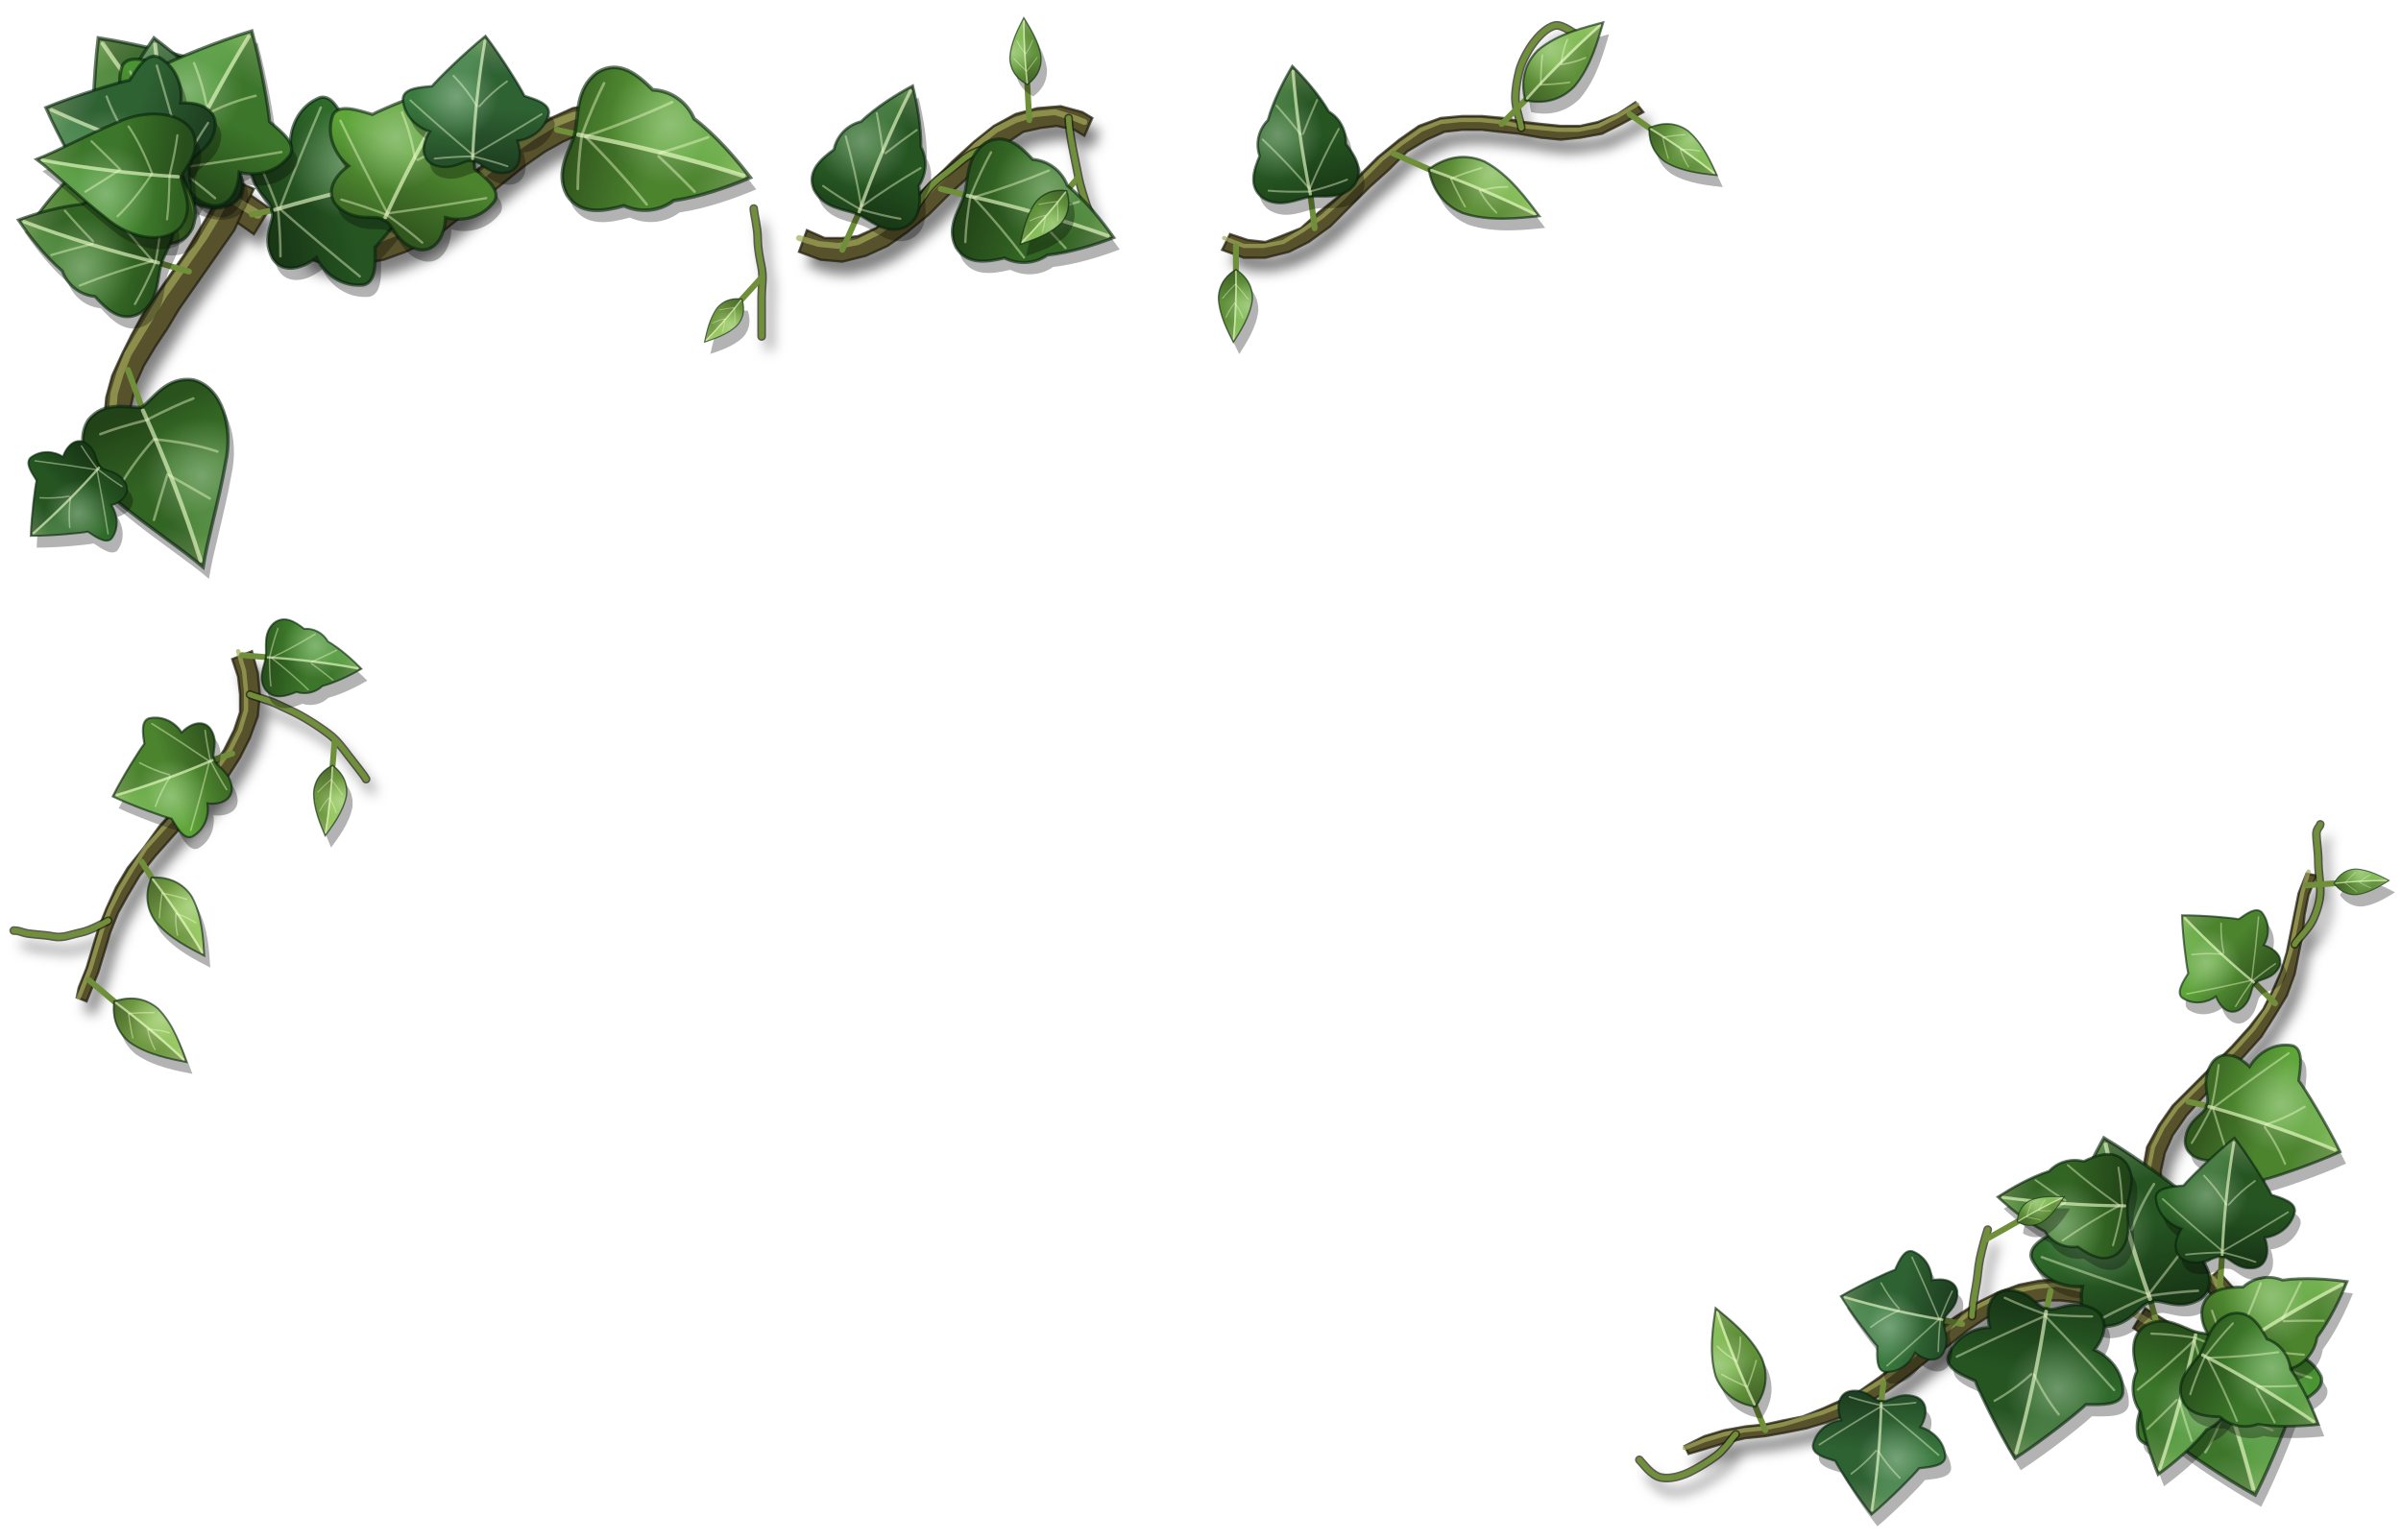
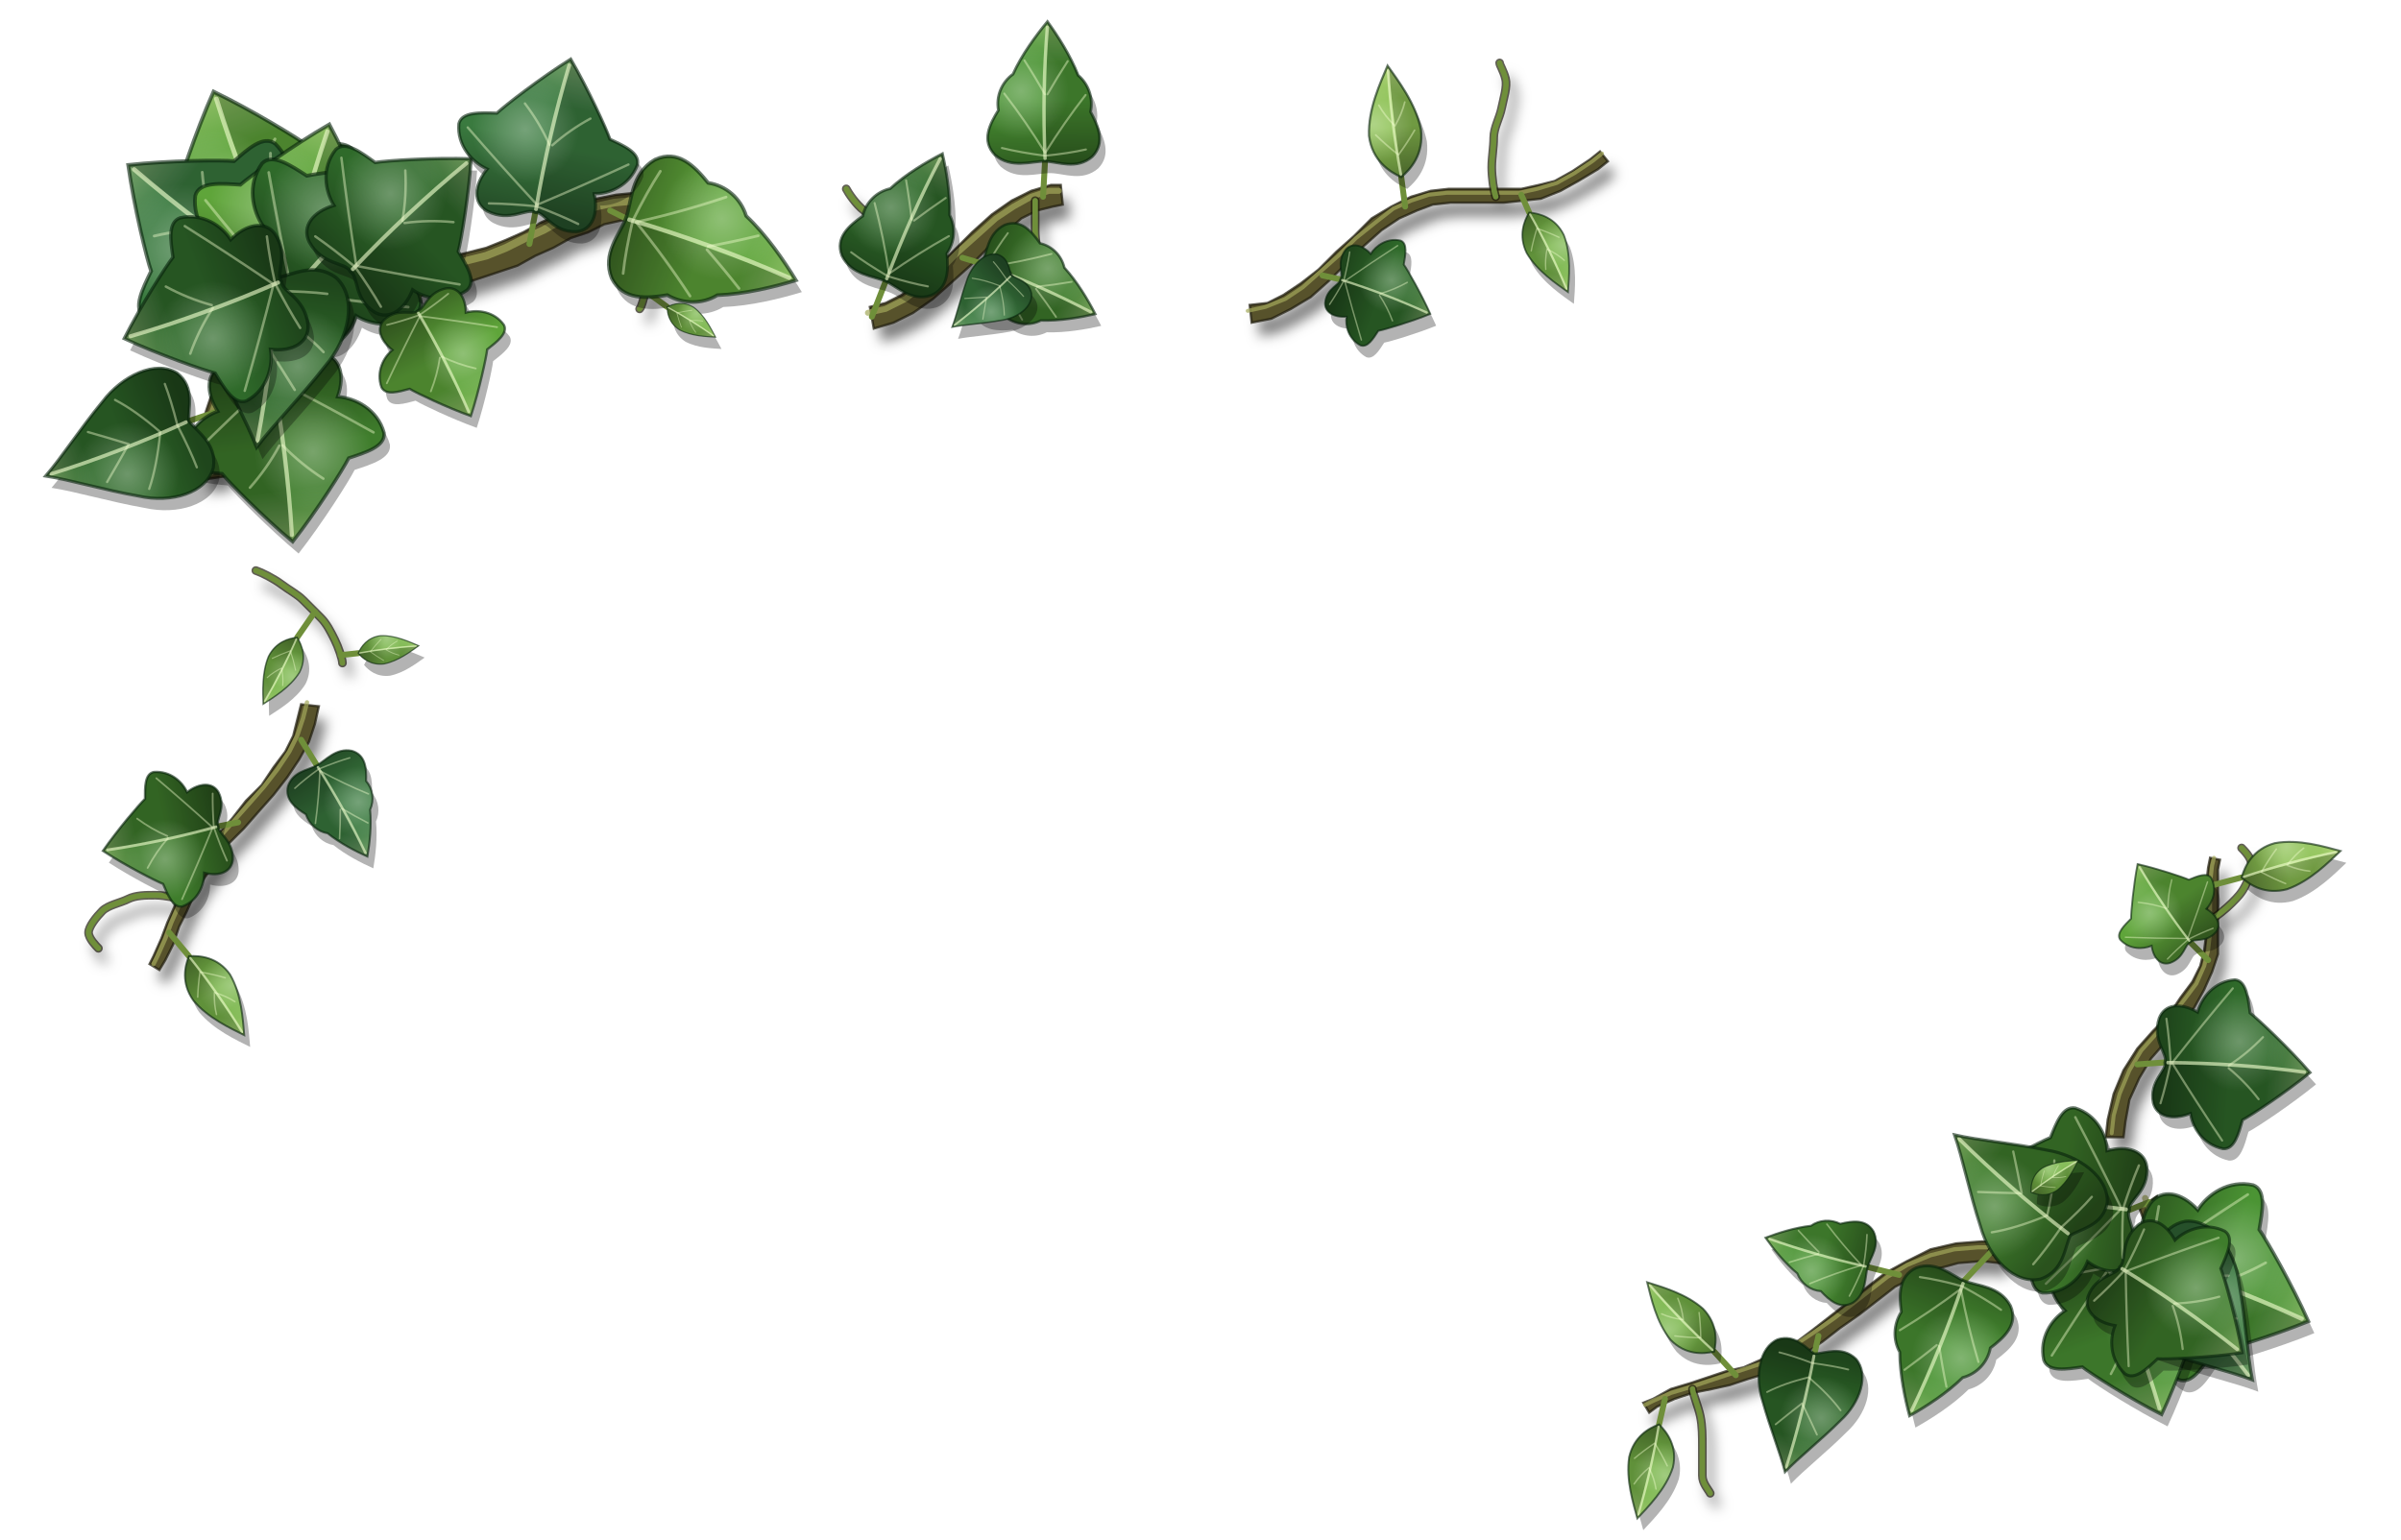
<svg xmlns="http://www.w3.org/2000/svg" viewBox="0 0 1220 782.5" preserveAspectRatio="none">
  <defs>
    <linearGradient id="lg" gradientUnits="userSpaceOnUse" x1="0" y1="0" x2="100" y2="0">
      <stop offset="0" stop-color="#000" stop-opacity=".34" />
      <stop offset=".45" stop-color="#000" stop-opacity="0" />
      <stop offset=".7" stop-color="#fff" stop-opacity="0" />
      <stop offset="1" stop-color="#fff7c0" stop-opacity=".3" />
    </linearGradient>
    <radialGradient id="ls" gradientUnits="userSpaceOnUse" cx="50" cy="-18" r="34">
      <stop offset="0" stop-color="#fff" stop-opacity=".3" />
      <stop offset="1" stop-color="#fff" stop-opacity="0" />
    </radialGradient>
    <path id="ivy5-s" d="M0 0C2 -6 -10 -14 -6 -30C-3 -40 8 -42 20 -36C22 -46 30 -58 44 -60C52 -60 54 -48 56 -38C62 -34 84 -16 100 0C84 15 62 32 56 35.7C54 45.1 52 56.4 44 56.4C30 54.5 22 43.2 20 33.8C8 39.5 -3 37.6 -6 28.2C-10 13.2 2 5.6 0 0Z" />
    <g id="ivy5">
      <path d="M0 0C2 -6 -10 -14 -6 -30C-3 -40 8 -42 20 -36C22 -46 30 -58 44 -60C52 -60 54 -48 56 -38C62 -34 84 -16 100 0C84 15 62 32 56 35.7C54 45.1 52 56.4 44 56.4C30 54.5 22 43.2 20 33.8C8 39.5 -3 37.6 -6 28.2C-10 13.2 2 5.6 0 0Z" />
      <path d="M0 0C2 -6 -10 -14 -6 -30C-3 -40 8 -42 20 -36C22 -46 30 -58 44 -60C52 -60 54 -48 56 -38C62 -34 84 -16 100 0C84 15 62 32 56 35.7C54 45.1 52 56.4 44 56.4C30 54.5 22 43.2 20 33.8C8 39.5 -3 37.6 -6 28.2C-10 13.2 2 5.6 0 0Z" fill="url(#lg)" />
      <path d="M100 0C84 15 62 32 56 35.7C54 45.1 52 56.4 44 56.4C30 54.5 22 43.2 20 33.8C8 39.5 -3 37.6 -6 28.2C-10 13.2 2 5.6 0 0Z" fill="#000" fill-opacity=".2" />
      <path d="M0 0C2 -6 -10 -14 -6 -30C-3 -40 8 -42 20 -36C22 -46 30 -58 44 -60C52 -60 54 -48 56 -38C62 -34 84 -16 100 0C84 15 62 32 56 35.7C54 45.1 52 56.4 44 56.4C30 54.5 22 43.2 20 33.8C8 39.5 -3 37.6 -6 28.2C-10 13.2 2 5.6 0 0Z" fill="url(#ls)" />
      <path d="M4 0Q2 -16 -1 -30M4 0Q2 15 -1 28.2M5 0Q24 -28 43 -54M5 0Q24 26.3 43 50.8M44 -1Q56 -10 66 -22M44 0.9Q56 9.4 66 20.7" fill="none" stroke="#f3ffd0" stroke-opacity=".42" stroke-width="1.5" stroke-linecap="round" />
      <path d="M2 0Q50 -3 96 0" fill="none" stroke="#f3ffd0" stroke-opacity=".6" stroke-width="2.4" stroke-linecap="round" />
      <path d="M0 0C2 -6 -10 -14 -6 -30C-3 -40 8 -42 20 -36C22 -46 30 -58 44 -60C52 -60 54 -48 56 -38C62 -34 84 -16 100 0C84 15 62 32 56 35.7C54 45.1 52 56.4 44 56.4C30 54.5 22 43.2 20 33.8C8 39.5 -3 37.6 -6 28.2C-10 13.2 2 5.6 0 0Z" fill="none" stroke="#06200a" stroke-opacity=".6" stroke-width="2" />
    </g>
    <path id="ivy3-s" d="M0 0C0 -10 -6 -24 4 -36C14 -46 26 -40 36 -34C46 -36 56 -32 62 -24C76 -18 90 -8 100 0C90 7.5 76 16.9 62 22.6C56 30.1 46 33.8 36 32C26 37.6 14 43.2 4 33.8C-6 22.6 0 9.4 0 0Z" />
    <g id="ivy3">
      <path d="M0 0C0 -10 -6 -24 4 -36C14 -46 26 -40 36 -34C46 -36 56 -32 62 -24C76 -18 90 -8 100 0C90 7.5 76 16.9 62 22.6C56 30.1 46 33.8 36 32C26 37.6 14 43.2 4 33.8C-6 22.6 0 9.4 0 0Z" />
      <path d="M0 0C0 -10 -6 -24 4 -36C14 -46 26 -40 36 -34C46 -36 56 -32 62 -24C76 -18 90 -8 100 0C90 7.5 76 16.9 62 22.6C56 30.1 46 33.8 36 32C26 37.6 14 43.2 4 33.8C-6 22.6 0 9.4 0 0Z" fill="url(#lg)" />
      <path d="M100 0C90 7.5 76 16.9 62 22.6C56 30.1 46 33.8 36 32C26 37.6 14 43.2 4 33.8C-6 22.6 0 9.4 0 0Z" fill="#000" fill-opacity=".2" />
      <path d="M0 0C0 -10 -6 -24 4 -36C14 -46 26 -40 36 -34C46 -36 56 -32 62 -24C76 -18 90 -8 100 0C90 7.5 76 16.9 62 22.6C56 30.1 46 33.8 36 32C26 37.6 14 43.2 4 33.8C-6 22.6 0 9.4 0 0Z" fill="url(#ls)" />
      <path d="M4 0Q6 -18 9 -31M4 0Q6 16.9 9 29.1M6 0Q28 -14 48 -30M6 0Q28 13.2 48 28.2M48 -1Q60 -8 72 -16M48 0.9Q60 7.5 72 15" fill="none" stroke="#f3ffd0" stroke-opacity=".42" stroke-width="1.5" stroke-linecap="round" />
      <path d="M2 0Q50 -3 96 0" fill="none" stroke="#f3ffd0" stroke-opacity=".6" stroke-width="2.4" stroke-linecap="round" />
      <path d="M0 0C0 -10 -6 -24 4 -36C14 -46 26 -40 36 -34C46 -36 56 -32 62 -24C76 -18 90 -8 100 0C90 7.5 76 16.9 62 22.6C56 30.1 46 33.8 36 32C26 37.6 14 43.2 4 33.8C-6 22.6 0 9.4 0 0Z" fill="none" stroke="#06200a" stroke-opacity=".6" stroke-width="2" />
    </g>
    <path id="heart-s" d="M0 0C-2 -8 -12 -20 -4 -34C6 -48 30 -46 48 -34C68 -22 86 -8 100 0C86 7.5 68 20.7 48 32C30 43.2 6 45.1 -4 32C-12 18.8 -2 7.5 0 0Z" />
    <g id="heart">
      <path d="M0 0C-2 -8 -12 -20 -4 -34C6 -48 30 -46 48 -34C68 -22 86 -8 100 0C86 7.5 68 20.7 48 32C30 43.2 6 45.1 -4 32C-12 18.8 -2 7.5 0 0Z" />
      <path d="M0 0C-2 -8 -12 -20 -4 -34C6 -48 30 -46 48 -34C68 -22 86 -8 100 0C86 7.5 68 20.7 48 32C30 43.2 6 45.1 -4 32C-12 18.8 -2 7.5 0 0Z" fill="url(#lg)" />
      <path d="M100 0C86 7.5 68 20.7 48 32C30 43.2 6 45.1 -4 32C-12 18.8 -2 7.5 0 0Z" fill="#000" fill-opacity=".2" />
      <path d="M0 0C-2 -8 -12 -20 -4 -34C6 -48 30 -46 48 -34C68 -22 86 -8 100 0C86 7.5 68 20.7 48 32C30 43.2 6 45.1 -4 32C-12 18.8 -2 7.5 0 0Z" fill="url(#ls)" />
      <path d="M8 0Q6 -18 6 -30M8 0Q6 16.9 6 28.2M20 0Q30 -20 40 -32M20 0Q30 18.8 40 30.1M42 0Q54 -10 64 -18M42 0Q54 9.4 64 16.9" fill="none" stroke="#f3ffd0" stroke-opacity=".42" stroke-width="1.5" stroke-linecap="round" />
      <path d="M2 0Q50 -3 96 0" fill="none" stroke="#f3ffd0" stroke-opacity=".6" stroke-width="2.4" stroke-linecap="round" />
      <path d="M0 0C-2 -8 -12 -20 -4 -34C6 -48 30 -46 48 -34C68 -22 86 -8 100 0C86 7.5 68 20.7 48 32C30 43.2 6 45.1 -4 32C-12 18.8 -2 7.5 0 0Z" fill="none" stroke="#06200a" stroke-opacity=".6" stroke-width="2" />
    </g>
    <path id="young-s" d="M0 0C6 -10 18 -24 40 -24C64 -22 86 -8 100 0C86 7.5 64 20.7 40 22.6C18 22.6 6 9.4 0 0Z" />
    <g id="young">
      <path d="M0 0C6 -10 18 -24 40 -24C64 -22 86 -8 100 0C86 7.5 64 20.7 40 22.6C18 22.6 6 9.4 0 0Z" />
      <path d="M0 0C6 -10 18 -24 40 -24C64 -22 86 -8 100 0C86 7.5 64 20.7 40 22.6C18 22.6 6 9.4 0 0Z" fill="url(#lg)" />
      <path d="M100 0C86 7.5 64 20.7 40 22.6C18 22.6 6 9.4 0 0Z" fill="#000" fill-opacity=".2" />
      <path d="M0 0C6 -10 18 -24 40 -24C64 -22 86 -8 100 0C86 7.5 64 20.7 40 22.6C18 22.6 6 9.4 0 0Z" fill="url(#ls)" />
      <path d="M20 0Q30 -10 40 -18M20 0Q30 9.4 40 16.9M46 0Q56 -8 66 -12M46 0Q56 7.5 66 11.3" fill="none" stroke="#f3ffd0" stroke-opacity=".42" stroke-width="1.5" stroke-linecap="round" />
      <path d="M2 0Q50 -3 96 0" fill="none" stroke="#f3ffd0" stroke-opacity=".6" stroke-width="2.4" stroke-linecap="round" />
      <path d="M0 0C6 -10 18 -24 40 -24C64 -22 86 -8 100 0C86 7.5 64 20.7 40 22.6C18 22.6 6 9.4 0 0Z" fill="none" stroke="#06200a" stroke-opacity=".6" stroke-width="2" />
    </g>
    <filter id="sb" filterUnits="userSpaceOnUse" x="0" y="0" width="1220" height="782.5">
      <feGaussianBlur stdDeviation="3" />
    </filter>
  </defs>
  <g filter="url(#sb)" opacity=".5" transform="translate(4 7)">
-     <path d="M88 91L98 98L108 105L119 112L129 119L137 106L127 99L118 92L108 85L98 78Z" />
-     <path d="M151 129L161 133L172 134L184 134L195 132L206 128L217 123L227 116L237 108L247 100L257 92L267 84L277 77L286 72L295 68L304 66L312 66L321 67L326 69L330 57L325 55L314 53L302 53L291 55L280 60L269 66L259 73L249 81L239 89L229 97L219 104L209 110L200 115L191 118L182 119L174 119L165 118L155 115Z" />
-     <path d="M406 128L417 132L428 133L440 130L451 125L461 118L472 109L482 99L492 90L501 80L511 73L520 67L529 65L537 64L546 66L551 69L555 60L550 57L539 54L527 55L516 58L505 64L495 72L484 82L474 92L464 101L455 109L445 116L436 120L428 121L419 121L410 117Z" />
-     <path d="M621 127L632 131L643 131L655 128L665 123L676 115L686 105L696 95L706 86L715 77L725 71L734 67L743 66L753 66L762 67L772 68L783 70L793 71L803 70L814 68L824 63L835 57L831 52L822 58L812 62L803 64L793 64L783 63L774 62L764 60L753 59L743 59L732 60L721 64L711 71L700 80L690 90L680 100L670 108L661 116L651 120L643 123L634 122L625 119Z" />
-     <path d="M115 90L111 100L106 109L100 119L94 129L87 139L80 149L73 159L67 170L62 180L57 191L54 202L53 213L53 224L55 234L59 245L70 241L67 232L65 222L65 213L67 204L69 195L73 186L79 176L85 167L91 157L98 147L105 137L112 127L119 117L124 106L129 96Z" />
-     <path d="M118 335L121 344L122 353L122 362L119 371L114 381L108 390L99 400L90 410L81 420L73 431L65 441L59 451L54 462L50 472L47 482L44 492L40 502L39 507L44 509L46 504L50 494L53 484L56 474L60 464L65 455L71 445L79 435L87 426L96 416L106 406L115 396L122 385L127 375L131 364L132 353L131 342L128 331Z" />
-     <path d="M1131 692L1121 685L1111 678L1100 671L1090 665L1084 675L1094 682L1103 689L1113 696L1123 703Z" />
-     <path d="M1069 655L1058 652L1047 650L1036 651L1026 653L1015 657L1005 662L994 669L984 676L974 685L964 693L955 700L945 707L935 712L926 716L916 720L906 722L897 724L887 725L876 727L866 730L856 735L858 739L868 736L878 733L887 731L897 730L908 728L918 726L928 723L939 719L949 713L959 707L970 699L980 691L990 684L1000 676L1009 670L1019 666L1028 663L1038 661L1047 661L1056 662L1065 665Z" />
-     <path d="M1160 687L1154 676L1146 666L1136 656L1127 646L1119 653L1128 663L1137 673L1144 683L1150 692Z" />
-     <path d="M1101 613L1098 604L1098 595L1100 586L1104 577L1111 567L1120 557L1130 547L1140 537L1149 527L1156 516L1162 506L1166 495L1168 485L1170 475L1171 465L1173 455L1177 445L1172 444L1168 454L1166 464L1164 474L1162 484L1159 494L1155 503L1150 513L1143 522L1134 532L1124 542L1114 552L1104 562L1097 572L1091 583L1089 594L1089 605L1092 616Z" />
-     <path d="M383 106C383 108 385 116 385 121S386 131 387 136S387 146 387 151S387 162 387 166S387 170 387 171M543 60C543 63 544 70 545 75S547 85 548 90S551 101 552 104S554 108 554 109M127 353C129 354 137 356 141 358S150 362 155 365S163 370 167 373S174 380 177 384S185 394 186 396M1002 669C1002 667 1003 659 1004 654S1005 645 1006 640S1009 628 1010 625M463 110C464 107 468 101 471 97S478 90 482 87S490 80 494 78S505 74 509 75S516 79 517 80M773 65C773 63 770 55 770 50S771 40 772 36S776 26 779 22S786 14 790 13S801 18 803 19M55 468C53 469 46 473 41 474S32 477 27 476S15 475 12 474S8 473 7 473M882 729C880 731 876 737 872 740S863 746 859 748S849 752 844 751S835 744 833 742M1166 480C1167 478 1173 472 1175 468S1179 458 1179 453S1178 443 1178 438S1177 427 1177 424S1179 420 1179 419" fill="none" stroke="#000" stroke-width="3" />
+     <path d="M148 154L156 152L161 152L167 154L173 155L176 140L171 139L164 137L155 136L144 138Z" />
+     <path d="M206 152L215 150L227 147L239 143L251 139L263 135L272 130L281 126L290 121L299 118L307 114L316 112L324 111L333 111L333 98L323 98L313 99L303 101L294 105L284 109L275 113L266 118L257 122L247 126L235 129L223 133L212 135L202 138Z" />
+     <path d="M444 167L454 164L464 159L474 152L483 144L493 135L502 126L511 118L519 111L527 107L535 105L540 104L539 94L534 94L524 97L514 102L504 109L494 118L485 127L476 136L467 143L458 150L450 154L442 156Z" />
+     <path d="M636 164L646 162L656 157L666 151L675 143L684 134L693 125L702 117L711 111L720 107L728 104L737 103L746 103L755 103L764 103L774 102L783 101L793 97L802 92L812 86L817 82L813 77L808 81L799 87L790 92L782 94L773 96L764 96L755 96L746 96L736 96L727 97L717 100L707 105L697 111L688 120L679 128L670 137L661 144L652 150L644 154L635 155Z" />
+     <path d="M156 137L155 152L154 158L145 163L135 169L126 177L119 184L112 192L107 202L104 211L102 220L101 230L102 239L102 244L115 242L114 238L114 230L115 222L116 215L119 207L123 200L129 193L135 188L143 181L152 175L163 169L170 153L171 139Z" />
+     <path d="M153 358L151 366L149 374L145 382L139 390L133 399L125 407L118 416L110 425L104 433L98 442L93 451L89 460L85 469L82 477L78 486L76 490L81 493L84 488L88 480L91 471L95 463L99 454L104 446L110 438L116 429L124 421L131 413L139 404L146 395L152 386L157 377L160 368L162 359Z" />
+     <path d="M1081 639L1071 641L1066 640L1058 639L1051 637L1048 649L1055 651L1063 653L1072 654L1084 651Z" />
+     <path d="M1017 631L1007 631L994 632L981 635L969 641L958 647L949 654L939 662L930 669L921 676L913 682L904 687L895 691L886 695L877 697L868 700L859 703L849 706L840 711L835 713L838 718L842 715L851 711L860 708L870 706L879 704L888 701L898 698L907 693L917 688L926 682L935 675L945 668L954 661L963 654L973 649L984 645L995 642L1007 641L1016 642Z" />
+     <path d="M1099 658L1102 646L1103 633L1101 620L1096 608L1087 614L1090 622L1092 633L1091 644L1088 654Z" />
+     <path d="M1079 578L1080 570L1082 559L1087 548L1093 538L1100 530L1108 521L1115 512L1120 503L1124 494L1127 485L1127 476L1127 467L1127 458L1127 450L1127 442L1128 437L1123 436L1122 441L1121 450L1121 458L1121 467L1121 475L1120 483L1118 491L1114 499L1108 507L1102 516L1094 524L1086 533L1079 544L1074 556L1071 569L1070 578Z" />
+     <path d="M338 105C337 108 336 115 335 120S333 129 332 134S329 144 328 148S326 156 325 157M526 102C526 104 526 112 526 117S527 127 528 132S530 143 530 146S531 151 531 151M130 290C133 291 139 294 143 297S151 302 154 305S160 311 163 314S168 321 170 325S174 335 174 337M1012 636C1014 634 1018 627 1020 622S1024 613 1025 609S1026 596 1026 594M475 144C474 142 473 134 470 130S465 123 462 120S455 115 451 112S443 110 439 107S431 98 430 96M760 100C759 97 758 90 758 85S759 75 759 70S762 60 763 55S766 44 765 40S762 33 762 32M94 457C92 457 84 455 79 455S69 455 65 457S55 460 52 463S45 471 45 474S49 481 50 482M860 706C860 708 863 715 864 720S865 730 865 735S865 746 865 750S868 757 869 759M1124 467C1126 466 1131 462 1134 459S1139 454 1141 450S1144 442 1144 439S1140 432 1139 431" fill="none" stroke="#000" stroke-width="3" />
  </g>
  <g fill="#57522b" stroke="#1d1a0c" stroke-opacity=".7" stroke-width="1.2">
-     <path d="M88 91L98 98L108 105L119 112L129 119L137 106L127 99L118 92L108 85L98 78Z" />
-     <path d="M151 129L161 133L172 134L184 134L195 132L206 128L217 123L227 116L237 108L247 100L257 92L267 84L277 77L286 72L295 68L304 66L312 66L321 67L326 69L330 57L325 55L314 53L302 53L291 55L280 60L269 66L259 73L249 81L239 89L229 97L219 104L209 110L200 115L191 118L182 119L174 119L165 118L155 115Z" />
-     <path d="M406 128L417 132L428 133L440 130L451 125L461 118L472 109L482 99L492 90L501 80L511 73L520 67L529 65L537 64L546 66L551 69L555 60L550 57L539 54L527 55L516 58L505 64L495 72L484 82L474 92L464 101L455 109L445 116L436 120L428 121L419 121L410 117Z" />
-     <path d="M621 127L632 131L643 131L655 128L665 123L676 115L686 105L696 95L706 86L715 77L725 71L734 67L743 66L753 66L762 67L772 68L783 70L793 71L803 70L814 68L824 63L835 57L831 52L822 58L812 62L803 64L793 64L783 63L774 62L764 60L753 59L743 59L732 60L721 64L711 71L700 80L690 90L680 100L670 108L661 116L651 120L643 123L634 122L625 119Z" />
-     <path d="M115 90L111 100L106 109L100 119L94 129L87 139L80 149L73 159L67 170L62 180L57 191L54 202L53 213L53 224L55 234L59 245L70 241L67 232L65 222L65 213L67 204L69 195L73 186L79 176L85 167L91 157L98 147L105 137L112 127L119 117L124 106L129 96Z" />
-     <path d="M118 335L121 344L122 353L122 362L119 371L114 381L108 390L99 400L90 410L81 420L73 431L65 441L59 451L54 462L50 472L47 482L44 492L40 502L39 507L44 509L46 504L50 494L53 484L56 474L60 464L65 455L71 445L79 435L87 426L96 416L106 406L115 396L122 385L127 375L131 364L132 353L131 342L128 331Z" />
-     <path d="M1131 692L1121 685L1111 678L1100 671L1090 665L1084 675L1094 682L1103 689L1113 696L1123 703Z" />
-     <path d="M1069 655L1058 652L1047 650L1036 651L1026 653L1015 657L1005 662L994 669L984 676L974 685L964 693L955 700L945 707L935 712L926 716L916 720L906 722L897 724L887 725L876 727L866 730L856 735L858 739L868 736L878 733L887 731L897 730L908 728L918 726L928 723L939 719L949 713L959 707L970 699L980 691L990 684L1000 676L1009 670L1019 666L1028 663L1038 661L1047 661L1056 662L1065 665Z" />
-     <path d="M1160 687L1154 676L1146 666L1136 656L1127 646L1119 653L1128 663L1137 673L1144 683L1150 692Z" />
-     <path d="M1101 613L1098 604L1098 595L1100 586L1104 577L1111 567L1120 557L1130 547L1140 537L1149 527L1156 516L1162 506L1166 495L1168 485L1170 475L1171 465L1173 455L1177 445L1172 444L1168 454L1166 464L1164 474L1162 484L1159 494L1155 503L1150 513L1143 522L1134 532L1124 542L1114 552L1104 562L1097 572L1091 583L1089 594L1089 605L1092 616Z" />
+     <path d="M148 154L156 152L161 152L167 154L173 155L176 140L171 139L164 137L155 136L144 138Z" />
+     <path d="M206 152L215 150L227 147L239 143L251 139L263 135L272 130L281 126L290 121L299 118L307 114L316 112L324 111L333 111L333 98L323 98L313 99L303 101L294 105L284 109L275 113L266 118L257 122L247 126L235 129L223 133L212 135L202 138Z" />
+     <path d="M444 167L454 164L464 159L474 152L483 144L493 135L502 126L511 118L519 111L527 107L535 105L540 104L539 94L534 94L524 97L514 102L504 109L494 118L485 127L476 136L467 143L458 150L450 154L442 156Z" />
+     <path d="M636 164L646 162L656 157L666 151L675 143L684 134L693 125L702 117L711 111L720 107L728 104L737 103L746 103L755 103L764 103L774 102L783 101L793 97L802 92L812 86L817 82L813 77L808 81L799 87L790 92L782 94L773 96L764 96L755 96L746 96L736 96L727 97L717 100L707 105L697 111L688 120L679 128L670 137L661 144L652 150L644 154L635 155Z" />
+     <path d="M156 137L155 152L154 158L145 163L135 169L126 177L119 184L112 192L107 202L104 211L102 220L101 230L102 239L102 244L115 242L114 238L114 230L115 222L116 215L119 207L123 200L129 193L135 188L143 181L152 175L163 169L170 153L171 139Z" />
+     <path d="M153 358L151 366L149 374L145 382L139 390L133 399L125 407L118 416L110 425L104 433L98 442L93 451L89 460L85 469L82 477L78 486L76 490L81 493L84 488L88 480L91 471L95 463L99 454L104 446L110 438L116 429L124 421L131 413L139 404L146 395L152 386L157 377L160 368L162 359Z" />
+     <path d="M1081 639L1071 641L1066 640L1058 639L1051 637L1048 649L1055 651L1063 653L1072 654L1084 651Z" />
+     <path d="M1017 631L1007 631L994 632L981 635L969 641L958 647L949 654L939 662L930 669L921 676L913 682L904 687L895 691L886 695L877 697L868 700L859 703L849 706L840 711L835 713L838 718L842 715L851 711L860 708L870 706L879 704L888 701L898 698L907 693L917 688L926 682L935 675L945 668L954 661L963 654L973 649L984 645L995 642L1007 641L1016 642Z" />
+     <path d="M1099 658L1102 646L1103 633L1101 620L1096 608L1087 614L1090 622L1092 633L1091 644L1088 654Z" />
+     <path d="M1079 578L1080 570L1082 559L1087 548L1093 538L1100 530L1108 521L1115 512L1120 503L1124 494L1127 485L1127 476L1127 467L1127 458L1127 450L1127 442L1128 437L1123 436L1122 441L1121 450L1121 458L1121 467L1121 475L1120 483L1118 491L1114 499L1108 507L1102 516L1094 524L1086 533L1079 544L1074 556L1071 569L1070 578Z" />
  </g>
  <g fill="none" stroke="#a3a85a" stroke-opacity=".7" stroke-linecap="round">
-     <path d="M90 81L100 89L110 96L121 103L131 109" stroke-width="4.4" />
-     <path d="M151 119L161 122L171 124L181 124L191 122L201 118L211 113L221 107L231 100L241 92L251 84L261 76L271 69L281 63L291 59L301 57L311 57L321 59L326 61" stroke-width="3.9" />
-     <path d="M406 121L416 124L426 125L436 123L446 118L456 111L466 103L476 93L486 84L496 74L506 66L516 61L526 58L536 57L546 60L551 62" stroke-width="3" />
-     <path d="M622 121L632 125L642 125L652 123L662 117L672 110L682 101L692 91L702 81L712 73L722 66L732 62L742 61L752 61L762 62L772 64L782 65L792 66L802 66L812 64L822 59L832 53" stroke-width="2.1" />
-     <path d="M119 90L115 100L110 110L104 120L97 130L90 140L83 150L77 160L71 170L65 180L61 190L58 200L57 211L57 221L59 231L62 241" stroke-width="3.7" />
-     <path d="M121 331L124 341L125 351L125 361L122 371L117 381L110 391L101 401L92 411L83 421L74 431L67 442L61 452L56 462L52 472L49 482L46 492L42 502L40 507" stroke-width="2.2" />
-     <path d="M1125 695L1115 688L1105 681L1095 674L1085 668" stroke-width="3.5" />
-     <path d="M1065 658L1055 655L1045 653L1035 654L1025 656L1015 659L1005 664L996 671L986 678L976 686L966 694L956 702L946 708L936 714L926 718L916 721L906 724L896 726L886 727L876 729L866 732L856 736" stroke-width="2.2" />
-     <path d="M1153 687L1147 677L1139 667L1131 657L1121 647" stroke-width="3.2" />
-     <path d="M1095 613L1092 603L1092 593L1094 583L1099 573L1106 563L1116 553L1126 543L1136 533L1145 523L1152 513L1157 503L1161 493L1164 483L1166 473L1168 463L1170 453L1173 443" stroke-width="2.1" />
+     <path d="M143 143L153 141L160 142L166 143L172 145" stroke-width="4.4" />
+     <path d="M201 142L211 140L223 137L235 133L247 130L257 126L267 121L276 117L285 112L294 108L303 105L312 103L322 102L331 102" stroke-width="3.9" />
+     <path d="M441 159L450 157L460 152L469 145L478 137L487 128L496 120L506 111L515 105L524 100L533 97L538 97" stroke-width="3" />
+     <path d="M634 158L643 156L653 152L662 146L671 138L680 130L689 121L699 113L708 106L717 102L726 99L735 98L745 98L754 98L763 98L772 98L781 96L791 93L800 88L809 82L814 78" stroke-width="2" />
+     <path d="M161 135L160 150L156 161L146 166L137 172L128 180L122 186L116 193L111 202L108 210L106 219L105 227L106 236L107 240" stroke-width="3.8" />
+     <path d="M156 357L154 365L151 374L147 382L141 391L134 400L127 408L119 417L112 425L106 434L100 443L95 451L91 460L87 469L84 477L80 486L78 490" stroke-width="2.2" />
+     <path d="M1080 642L1070 645L1062 644L1055 642L1048 641" stroke-width="3.5" />
+     <path d="M1015 634L1005 634L993 635L981 638L969 643L959 649L950 656L941 663L932 670L922 677L913 683L904 689L895 693L886 696L877 699L868 702L859 705L849 708L840 712L836 714" stroke-width="2.1" />
+     <path d="M1091 653L1095 642L1095 630L1094 619L1090 609" stroke-width="3.2" />
+     <path d="M1073 576L1074 567L1077 556L1082 544L1088 534L1096 525L1103 517L1110 508L1116 500L1120 491L1122 483L1123 474L1123 466L1123 457L1123 449L1124 440L1125 436" stroke-width="2" />
  </g>
-   <path d="M383 106C383 108 385 116 385 121S386 131 387 136S387 146 387 151S387 162 387 166S387 170 387 171M543 60C543 63 544 70 545 75S547 85 548 90S551 101 552 104S554 108 554 109M127 353C129 354 137 356 141 358S150 362 155 365S163 370 167 373S174 380 177 384S185 394 186 396M1002 669C1002 667 1003 659 1004 654S1005 645 1006 640S1009 628 1010 625M463 110C464 107 468 101 471 97S478 90 482 87S490 80 494 78S505 74 509 75S516 79 517 80M773 65C773 63 770 55 770 50S771 40 772 36S776 26 779 22S786 14 790 13S801 18 803 19M55 468C53 469 46 473 41 474S32 477 27 476S15 475 12 474S8 473 7 473M882 729C880 731 876 737 872 740S863 746 859 748S849 752 844 751S835 744 833 742M1166 480C1167 478 1173 472 1175 468S1179 458 1179 453S1178 443 1178 438S1177 427 1177 424S1179 420 1179 419" fill="none" stroke-linecap="round" stroke-linejoin="round" stroke="#1d1a0c" stroke-opacity=".7" stroke-width="4.4" />
-   <path d="M383 106C383 108 385 116 385 121S386 131 387 136S387 146 387 151S387 162 387 166S387 170 387 171M543 60C543 63 544 70 545 75S547 85 548 90S551 101 552 104S554 108 554 109M127 353C129 354 137 356 141 358S150 362 155 365S163 370 167 373S174 380 177 384S185 394 186 396M1002 669C1002 667 1003 659 1004 654S1005 645 1006 640S1009 628 1010 625M463 110C464 107 468 101 471 97S478 90 482 87S490 80 494 78S505 74 509 75S516 79 517 80M773 65C773 63 770 55 770 50S771 40 772 36S776 26 779 22S786 14 790 13S801 18 803 19M55 468C53 469 46 473 41 474S32 477 27 476S15 475 12 474S8 473 7 473M882 729C880 731 876 737 872 740S863 746 859 748S849 752 844 751S835 744 833 742M1166 480C1167 478 1173 472 1175 468S1179 458 1179 453S1178 443 1178 438S1177 427 1177 424S1179 420 1179 419" fill="none" stroke-linecap="round" stroke-linejoin="round" stroke="#6f8f3a" stroke-width="2.8" />
-   <path d="M128 109L138 107M188 126L195 112M238 99L240 82M283 66L292 68M428 127L436 109M478 96L490 99M523 61L522 43M628 125L628 137M668 116L666 100M708 78L726 86M763 63L775 51M828 58L838 65M96 138L82 134M65 188L72 207M60 228L51 237M123 333L135 334M118 383L109 386M72 438L77 446M45 498L58 509M1097 677L1093 662M1042 656L1040 665M997 673L988 671M957 703L956 712M897 727L892 715M1128 655L1129 639M1097 615L1081 613M1112 560L1121 562M1156 510L1146 500M1172 450L1186 449M387 141L377 152M548 90L542 97M170 377L169 389M1009 630L1025 621" fill="none" stroke="#6f8f3a" stroke-width="3" stroke-linecap="round" />
-   <use href="#ivy3-s" transform="translate(295 74) rotate(14) scale(0.92)" fill-opacity=".3" />
-   <use href="#ivy3" transform="translate(292 68) rotate(14) scale(0.92)" fill="#5fa53a" />
-   <use href="#ivy5-s" transform="translate(109 97) rotate(-128) scale(0.91)" fill-opacity=".3" />
-   <use href="#ivy5" transform="translate(106 91) rotate(-128) scale(0.91)" fill="#3f7d2c" />
-   <use href="#ivy5-s" transform="translate(1096 668) rotate(-106) scale(0.87)" fill-opacity=".3" />
-   <use href="#ivy5" transform="translate(1093 662) rotate(-106) scale(0.87)" fill="#2f6a2a" />
-   <use href="#heart-s" transform="translate(75 213) rotate(69) scale(0.87)" fill-opacity=".3" />
-   <use href="#heart" transform="translate(72 207) rotate(69) scale(0.87)" fill="#3f7d2c" />
-   <use href="#ivy5-s" transform="translate(96 109) rotate(-100) scale(0.85)" fill-opacity=".3" />
-   <use href="#ivy5" transform="translate(93 103) rotate(-100) scale(0.85)" fill="#3a7a3f" />
-   <use href="#ivy5-s" transform="translate(141 113) rotate(-13) scale(0.84)" fill-opacity=".3" />
-   <use href="#ivy5" transform="translate(138 107) rotate(-13) scale(0.84)" fill="#2f6a2a" />
-   <use href="#ivy5-s" transform="translate(1123 686) rotate(72) scale(0.84)" fill-opacity=".3" />
-   <use href="#ivy5" transform="translate(1120 680) rotate(72) scale(0.84)" fill="#4b9434" />
-   <use href="#ivy5-s" transform="translate(92 95) rotate(-62) scale(0.83)" fill-opacity=".3" />
-   <use href="#ivy5" transform="translate(89 89) rotate(-62) scale(0.83)" fill="#4b9434" />
-   <use href="#ivy5-s" transform="translate(198 118) rotate(-62) scale(0.80)" fill-opacity=".3" />
-   <use href="#ivy5" transform="translate(195 112) rotate(-62) scale(0.80)" fill="#5fa53a" />
-   <use href="#ivy5-s" transform="translate(100 89) rotate(-159) scale(0.79)" fill-opacity=".3" />
-   <use href="#ivy5" transform="translate(97 83) rotate(-159) scale(0.79)" fill="#3a7a3f" />
-   <use href="#ivy3-s" transform="translate(493 105) rotate(16) scale(0.79)" fill-opacity=".3" />
-   <use href="#ivy3" transform="translate(490 99) rotate(16) scale(0.79)" fill="#3f7d2c" />
-   <use href="#ivy3-s" transform="translate(95 94) rotate(-198) scale(0.79)" fill-opacity=".3" />
-   <use href="#ivy3" transform="translate(92 88) rotate(-198) scale(0.79)" fill="#5fa53a" />
-   <use href="#ivy5-s" transform="translate(1043 671) rotate(102) scale(0.78)" fill-opacity=".3" />
-   <use href="#ivy5" transform="translate(1040 665) rotate(102) scale(0.78)" fill="#2f6a2a" />
-   <use href="#ivy3-s" transform="translate(85 140) rotate(197) scale(0.76)" fill-opacity=".3" />
-   <use href="#ivy3" transform="translate(82 134) rotate(197) scale(0.76)" fill="#3f7d2c" />
-   <use href="#ivy3-s" transform="translate(1119 683) rotate(105) scale(0.75)" fill-opacity=".3" />
-   <use href="#ivy3" transform="translate(1116 677) rotate(105) scale(0.75)" fill="#4b9434" />
-   <use href="#heart-s" transform="translate(95 96) rotate(-173) scale(0.74)" fill-opacity=".3" />
-   <use href="#heart" transform="translate(92 90) rotate(-173) scale(0.74)" fill="#4b9434" />
-   <use href="#ivy3-s" transform="translate(1133 695) rotate(-31) scale(0.73)" fill-opacity=".3" />
-   <use href="#ivy3" transform="translate(1130 689) rotate(-31) scale(0.73)" fill="#5fa53a" />
-   <use href="#ivy5-s" transform="translate(1124 568) rotate(19) scale(0.72)" fill-opacity=".3" />
-   <use href="#ivy5" transform="translate(1121 562) rotate(19) scale(0.72)" fill="#5fa53a" />
-   <use href="#ivy3-s" transform="translate(439 115) rotate(-67) scale(0.71)" fill-opacity=".3" />
-   <use href="#ivy3" transform="translate(436 109) rotate(-67) scale(0.71)" fill="#2f6a2a" />
-   <use href="#ivy3-s" transform="translate(1121 694) rotate(31) scale(0.70)" fill-opacity=".3" />
-   <use href="#ivy3" transform="translate(1118 688) rotate(31) scale(0.70)" fill="#4b9434" />
-   <use href="#ivy3-s" transform="translate(669 106) rotate(-98) scale(0.67)" fill-opacity=".3" />
-   <use href="#ivy3" transform="translate(666 100) rotate(-98) scale(0.67)" fill="#2f6a2a" />
-   <use href="#ivy3-s" transform="translate(1084 619) rotate(-176) scale(0.66)" fill-opacity=".3" />
-   <use href="#ivy3" transform="translate(1081 613) rotate(-176) scale(0.66)" fill="#3f7d2c" />
-   <use href="#ivy5-s" transform="translate(243 88) rotate(-84) scale(0.64)" fill-opacity=".3" />
-   <use href="#ivy5" transform="translate(240 82) rotate(-84) scale(0.64)" fill="#3a7a3f" />
-   <use href="#ivy5-s" transform="translate(1132 645) rotate(-84) scale(0.61)" fill-opacity=".3" />
-   <use href="#ivy5" transform="translate(1129 639) rotate(-84) scale(0.61)" fill="#2f6a2a" />
-   <use href="#young-s" transform="translate(729 92) rotate(23) scale(0.61)" fill-opacity=".3" />
-   <use href="#young" transform="translate(726 86) rotate(23) scale(0.61)" fill="#78b548" />
-   <use href="#ivy5-s" transform="translate(959 718) rotate(95) scale(0.58)" fill-opacity=".3" />
-   <use href="#ivy5" transform="translate(956 712) rotate(95) scale(0.58)" fill="#3a7a3f" />
-   <use href="#young-s" transform="translate(778 57) rotate(-45) scale(0.56)" fill-opacity=".3" />
-   <use href="#young" transform="translate(775 51) rotate(-45) scale(0.56)" fill="#78b548" />
-   <use href="#ivy5-s" transform="translate(112 392) rotate(160) scale(0.55)" fill-opacity=".3" />
-   <use href="#ivy5" transform="translate(109 386) rotate(160) scale(0.55)" fill="#5fa53a" />
-   <use href="#ivy5-s" transform="translate(991 677) rotate(193) scale(0.54)" fill-opacity=".3" />
-   <use href="#ivy5" transform="translate(988 671) rotate(193) scale(0.54)" fill="#3a7a3f" />
-   <use href="#young-s" transform="translate(895 721) rotate(248) scale(0.54)" fill-opacity=".3" />
-   <use href="#young" transform="translate(892 715) rotate(248) scale(0.54)" fill="#78b548" />
-   <use href="#ivy5-s" transform="translate(1149 506) rotate(-137) scale(0.51)" fill-opacity=".3" />
-   <use href="#ivy5" transform="translate(1146 500) rotate(-137) scale(0.51)" fill="#5fa53a" />
-   <use href="#ivy5-s" transform="translate(54 243) rotate(135) scale(0.50)" fill-opacity=".3" />
-   <use href="#ivy5" transform="translate(51 237) rotate(135) scale(0.50)" fill="#2f6a2a" />
-   <use href="#ivy3-s" transform="translate(138 340) rotate(7) scale(0.49)" fill-opacity=".3" />
-   <use href="#ivy3" transform="translate(135 334) rotate(7) scale(0.49)" fill="#4b9434" />
-   <use href="#young-s" transform="translate(80 452) rotate(56) scale(0.48)" fill-opacity=".3" />
-   <use href="#young" transform="translate(77 446) rotate(56) scale(0.48)" fill="#8cc152" />
-   <use href="#young-s" transform="translate(61 515) rotate(40) scale(0.48)" fill-opacity=".3" />
-   <use href="#young" transform="translate(58 509) rotate(40) scale(0.48)" fill="#8cc152" />
-   <use href="#young-s" transform="translate(841 71) rotate(35) scale(0.42)" fill-opacity=".3" />
-   <use href="#young" transform="translate(838 65) rotate(35) scale(0.42)" fill="#78b548" />
-   <use href="#young-s" transform="translate(631 143) rotate(92) scale(0.37)" fill-opacity=".3" />
-   <use href="#young" transform="translate(628 137) rotate(92) scale(0.37)" fill="#78b548" />
-   <use href="#young-s" transform="translate(545 103) rotate(131) scale(0.36)" fill-opacity=".3" />
-   <use href="#young" transform="translate(542 97) rotate(131) scale(0.36)" fill="#78b548" />
-   <use href="#young-s" transform="translate(172 395) rotate(96) scale(0.36)" fill-opacity=".3" />
-   <use href="#young" transform="translate(169 389) rotate(96) scale(0.36)" fill="#8cc152" />
-   <use href="#young-s" transform="translate(525 49) rotate(-93) scale(0.34)" fill-opacity=".3" />
-   <use href="#young" transform="translate(522 43) rotate(-93) scale(0.34)" fill="#78b548" />
-   <use href="#young-s" transform="translate(380 158) rotate(131) scale(0.29)" fill-opacity=".3" />
-   <use href="#young" transform="translate(377 152) rotate(131) scale(0.29)" fill="#8cc152" />
-   <use href="#young-s" transform="translate(1189 455) rotate(-3) scale(0.28)" fill-opacity=".3" />
-   <use href="#young" transform="translate(1186 449) rotate(-3) scale(0.28)" fill="#78b548" />
-   <use href="#young-s" transform="translate(1028 627) rotate(-28) scale(0.27)" fill-opacity=".3" />
-   <use href="#young" transform="translate(1025 621) rotate(-28) scale(0.27)" fill="#78b548" />
+   <path d="M338 105C337 108 336 115 335 120S333 129 332 134S329 144 328 148S326 156 325 157M526 102C526 104 526 112 526 117S527 127 528 132S530 143 530 146S531 151 531 151M130 290C133 291 139 294 143 297S151 302 154 305S160 311 163 314S168 321 170 325S174 335 174 337M1012 636C1014 634 1018 627 1020 622S1024 613 1025 609S1026 596 1026 594M475 144C474 142 473 134 470 130S465 123 462 120S455 115 451 112S443 110 439 107S431 98 430 96M760 100C759 97 758 90 758 85S759 75 759 70S762 60 763 55S766 44 765 40S762 33 762 32M94 457C92 457 84 455 79 455S69 455 65 457S55 460 52 463S45 471 45 474S49 481 50 482M860 706C860 708 863 715 864 720S865 730 865 735S865 746 865 750S868 757 869 759M1124 467C1126 466 1131 462 1134 459S1139 454 1141 450S1144 442 1144 439S1140 432 1139 431" fill="none" stroke-linecap="round" stroke-linejoin="round" stroke="#1d1a0c" stroke-opacity=".7" stroke-width="4.4" />
+   <path d="M338 105C337 108 336 115 335 120S333 129 332 134S329 144 328 148S326 156 325 157M526 102C526 104 526 112 526 117S527 127 528 132S530 143 530 146S531 151 531 151M130 290C133 291 139 294 143 297S151 302 154 305S160 311 163 314S168 321 170 325S174 335 174 337M1012 636C1014 634 1018 627 1020 622S1024 613 1025 609S1026 596 1026 594M475 144C474 142 473 134 470 130S465 123 462 120S455 115 451 112S443 110 439 107S431 98 430 96M760 100C759 97 758 90 758 85S759 75 759 70S762 60 763 55S766 44 765 40S762 33 762 32M94 457C92 457 84 455 79 455S69 455 65 457S55 460 52 463S45 471 45 474S49 481 50 482M860 706C860 708 863 715 864 720S865 730 865 735S865 746 865 750S868 757 869 759M1124 467C1126 466 1131 462 1134 459S1139 454 1141 450S1144 442 1144 439S1140 432 1139 431" fill="none" stroke-linecap="round" stroke-linejoin="round" stroke="#6f8f3a" stroke-width="2.8" />
+   <path d="M172 147L178 138M213 143L212 158M269 124L272 108M310 107L318 111M443 161L450 143M489 131L499 134M530 100L531 82M672 140L681 142M714 105L712 90M773 99L777 108M135 179L138 188M111 209L96 214M153 376L161 389M121 418L111 420M86 474L96 486M1053 644L1052 628M1012 636L998 651M965 648L949 644M924 679L922 688M882 699L871 687M846 711L843 724M1092 611L1082 615M1086 541L1100 540M1122 488L1113 479M1124 450L1139 446M328 148L339 156M527 127L514 140M160 311L151 324M173 333L182 332M1025 609L1032 606" fill="none" stroke="#6f8f3a" stroke-width="3" stroke-linecap="round" />
+   <use href="#ivy5-s" transform="translate(147 145) rotate(-111) scale(0.99)" fill-opacity=".3" />
+   <use href="#ivy5" transform="translate(144 139) rotate(-111) scale(0.99)" fill="#5fa53a" />
+   <use href="#ivy5-s" transform="translate(144 147) rotate(-143) scale(0.95)" fill-opacity=".3" />
+   <use href="#ivy5" transform="translate(141 141) rotate(-143) scale(0.95)" fill="#3a7a3f" />
+   <use href="#ivy5-s" transform="translate(146 160) rotate(-75) scale(0.94)" fill-opacity=".3" />
+   <use href="#ivy5" transform="translate(143 154) rotate(-75) scale(0.94)" fill="#5fa53a" />
+   <use href="#ivy5-s" transform="translate(148 158) rotate(-46) scale(0.94)" fill-opacity=".3" />
+   <use href="#ivy5" transform="translate(145 152) rotate(-46) scale(0.94)" fill="#2f6a2a" />
+   <use href="#ivy3-s" transform="translate(321 117) rotate(20) scale(0.92)" fill-opacity=".3" />
+   <use href="#ivy3" transform="translate(318 111) rotate(20) scale(0.92)" fill="#5fa53a" />
+   <use href="#ivy5-s" transform="translate(1091 645) rotate(21) scale(0.91)" fill-opacity=".3" />
+   <use href="#ivy5" transform="translate(1088 639) rotate(21) scale(0.91)" fill="#4b9434" />
+   <use href="#ivy5-s" transform="translate(141 194) rotate(83) scale(0.88)" fill-opacity=".3" />
+   <use href="#ivy5" transform="translate(138 188) rotate(83) scale(0.88)" fill="#3f7d2c" />
+   <use href="#heart-s" transform="translate(144 147) rotate(-263) scale(0.87)" fill-opacity=".3" />
+   <use href="#heart" transform="translate(141 141) rotate(-263) scale(0.87)" fill="#2f6a2a" />
+   <use href="#ivy5-s" transform="translate(146 149) rotate(-200) scale(0.85)" fill-opacity=".3" />
+   <use href="#ivy5" transform="translate(143 143) rotate(-200) scale(0.85)" fill="#2f6a2a" />
+   <use href="#ivy5-s" transform="translate(181 144) rotate(-43) scale(0.84)" fill-opacity=".3" />
+   <use href="#ivy5" transform="translate(178 138) rotate(-43) scale(0.84)" fill="#2f6a2a" />
+   <use href="#ivy5-s" transform="translate(1073 647) rotate(70) scale(0.83)" fill-opacity=".3" />
+   <use href="#ivy5" transform="translate(1070 641) rotate(70) scale(0.83)" fill="#4b9434" />
+   <use href="#ivy5-s" transform="translate(1085 621) rotate(-170) scale(0.82)" fill-opacity=".3" />
+   <use href="#ivy5" transform="translate(1082 615) rotate(-170) scale(0.82)" fill="#3f7d2c" />
+   <use href="#heart-s" transform="translate(1095 647) rotate(49) scale(0.80)" fill-opacity=".3" />
+   <use href="#heart" transform="translate(1092 641) rotate(49) scale(0.80)" fill="#3a7a3f" />
+   <use href="#ivy5-s" transform="translate(275 114) rotate(-77) scale(0.80)" fill-opacity=".3" />
+   <use href="#ivy5" transform="translate(272 108) rotate(-77) scale(0.80)" fill="#3a7a3f" />
+   <use href="#heart-s" transform="translate(99 220) rotate(159) scale(0.78)" fill-opacity=".3" />
+   <use href="#heart" transform="translate(96 214) rotate(159) scale(0.78)" fill="#2f6a2a" />
+   <use href="#heart-s" transform="translate(1055 634) rotate(-139) scale(0.78)" fill-opacity=".3" />
+   <use href="#heart" transform="translate(1052 628) rotate(-139) scale(0.78)" fill="#3f7d2c" />
+   <use href="#ivy5-s" transform="translate(1080 650) rotate(35) scale(0.76)" fill-opacity=".3" />
+   <use href="#ivy5" transform="translate(1077 644) rotate(35) scale(0.76)" fill="#3f7d2c" />
+   <use href="#ivy5-s" transform="translate(1103 546) rotate(4) scale(0.74)" fill-opacity=".3" />
+   <use href="#ivy5" transform="translate(1100 540) rotate(4) scale(0.74)" fill="#2f6a2a" />
+   <use href="#ivy3-s" transform="translate(1001 657) rotate(112) scale(0.74)" fill-opacity=".3" />
+   <use href="#ivy3" transform="translate(998 651) rotate(112) scale(0.74)" fill="#4b9434" />
+   <use href="#ivy3-s" transform="translate(453 149) rotate(-66) scale(0.71)" fill-opacity=".3" />
+   <use href="#ivy3" transform="translate(450 143) rotate(-66) scale(0.71)" fill="#2f6a2a" />
+   <use href="#ivy3-s" transform="translate(534 88) rotate(-89) scale(0.71)" fill-opacity=".3" />
+   <use href="#ivy3" transform="translate(531 82) rotate(-89) scale(0.71)" fill="#4b9434" />
+   <use href="#ivy3-s" transform="translate(502 140) rotate(24) scale(0.63)" fill-opacity=".3" />
+   <use href="#ivy3" transform="translate(499 134) rotate(24) scale(0.63)" fill="#3f7d2c" />
+   <use href="#heart-s" transform="translate(925 694) rotate(104) scale(0.62)" fill-opacity=".3" />
+   <use href="#heart" transform="translate(922 688) rotate(104) scale(0.62)" fill="#2f6a2a" />
+   <use href="#ivy5-s" transform="translate(114 426) rotate(168) scale(0.60)" fill-opacity=".3" />
+   <use href="#ivy5" transform="translate(111 420) rotate(168) scale(0.60)" fill="#3f7d2c" />
+   <use href="#ivy5-s" transform="translate(215 164) rotate(63) scale(0.60)" fill-opacity=".3" />
+   <use href="#ivy5" transform="translate(212 158) rotate(63) scale(0.60)" fill="#5fa53a" />
+   <use href="#young-s" transform="translate(715 96) rotate(-97) scale(0.57)" fill-opacity=".3" />
+   <use href="#young" transform="translate(712 90) rotate(-97) scale(0.57)" fill="#8cc152" />
+   <use href="#ivy3-s" transform="translate(952 650) rotate(196) scale(0.54)" fill-opacity=".3" />
+   <use href="#ivy3" transform="translate(949 644) rotate(196) scale(0.54)" fill="#4b9434" />
+   <use href="#ivy3-s" transform="translate(164 395) rotate(61) scale(0.53)" fill-opacity=".3" />
+   <use href="#ivy3" transform="translate(161 389) rotate(61) scale(0.53)" fill="#3a7a3f" />
+   <use href="#young-s" transform="translate(1142 452) rotate(-15) scale(0.52)" fill-opacity=".3" />
+   <use href="#young" transform="translate(1139 446) rotate(-15) scale(0.52)" fill="#8cc152" />
+   <use href="#ivy5-s" transform="translate(684 148) rotate(21) scale(0.49)" fill-opacity=".3" />
+   <use href="#ivy5" transform="translate(681 142) rotate(21) scale(0.49)" fill="#2f6a2a" />
+   <use href="#young-s" transform="translate(874 693) rotate(226) scale(0.49)" fill-opacity=".3" />
+   <use href="#young" transform="translate(871 687) rotate(226) scale(0.49)" fill="#78b548" />
+   <use href="#young-s" transform="translate(99 492) rotate(55) scale(0.49)" fill-opacity=".3" />
+   <use href="#young" transform="translate(96 486) rotate(55) scale(0.49)" fill="#78b548" />
+   <use href="#young-s" transform="translate(846 730) rotate(103) scale(0.49)" fill-opacity=".3" />
+   <use href="#young" transform="translate(843 724) rotate(103) scale(0.49)" fill="#78b548" />
+   <use href="#ivy5-s" transform="translate(1116 485) rotate(-124) scale(0.48)" fill-opacity=".3" />
+   <use href="#ivy5" transform="translate(1113 479) rotate(-124) scale(0.48)" fill="#5fa53a" />
+   <use href="#young-s" transform="translate(780 114) rotate(64) scale(0.45)" fill-opacity=".3" />
+   <use href="#young" transform="translate(777 108) rotate(64) scale(0.45)" fill="#78b548" />
+   <use href="#heart-s" transform="translate(517 146) rotate(139) scale(0.40)" fill-opacity=".3" />
+   <use href="#heart" transform="translate(514 140) rotate(139) scale(0.40)" fill="#3a7a3f" />
+   <use href="#young-s" transform="translate(154 330) rotate(117) scale(0.38)" fill-opacity=".3" />
+   <use href="#young" transform="translate(151 324) rotate(117) scale(0.38)" fill="#78b548" />
+   <use href="#young-s" transform="translate(185 338) rotate(-7) scale(0.31)" fill-opacity=".3" />
+   <use href="#young" transform="translate(182 332) rotate(-7) scale(0.31)" fill="#78b548" />
+   <use href="#young-s" transform="translate(1035 612) rotate(-34) scale(0.29)" fill-opacity=".3" />
+   <use href="#young" transform="translate(1032 606) rotate(-34) scale(0.29)" fill="#78b548" />
+   <use href="#young-s" transform="translate(342 162) rotate(32) scale(0.29)" fill-opacity=".3" />
+   <use href="#young" transform="translate(339 156) rotate(32) scale(0.29)" fill="#78b548" />
</svg>
